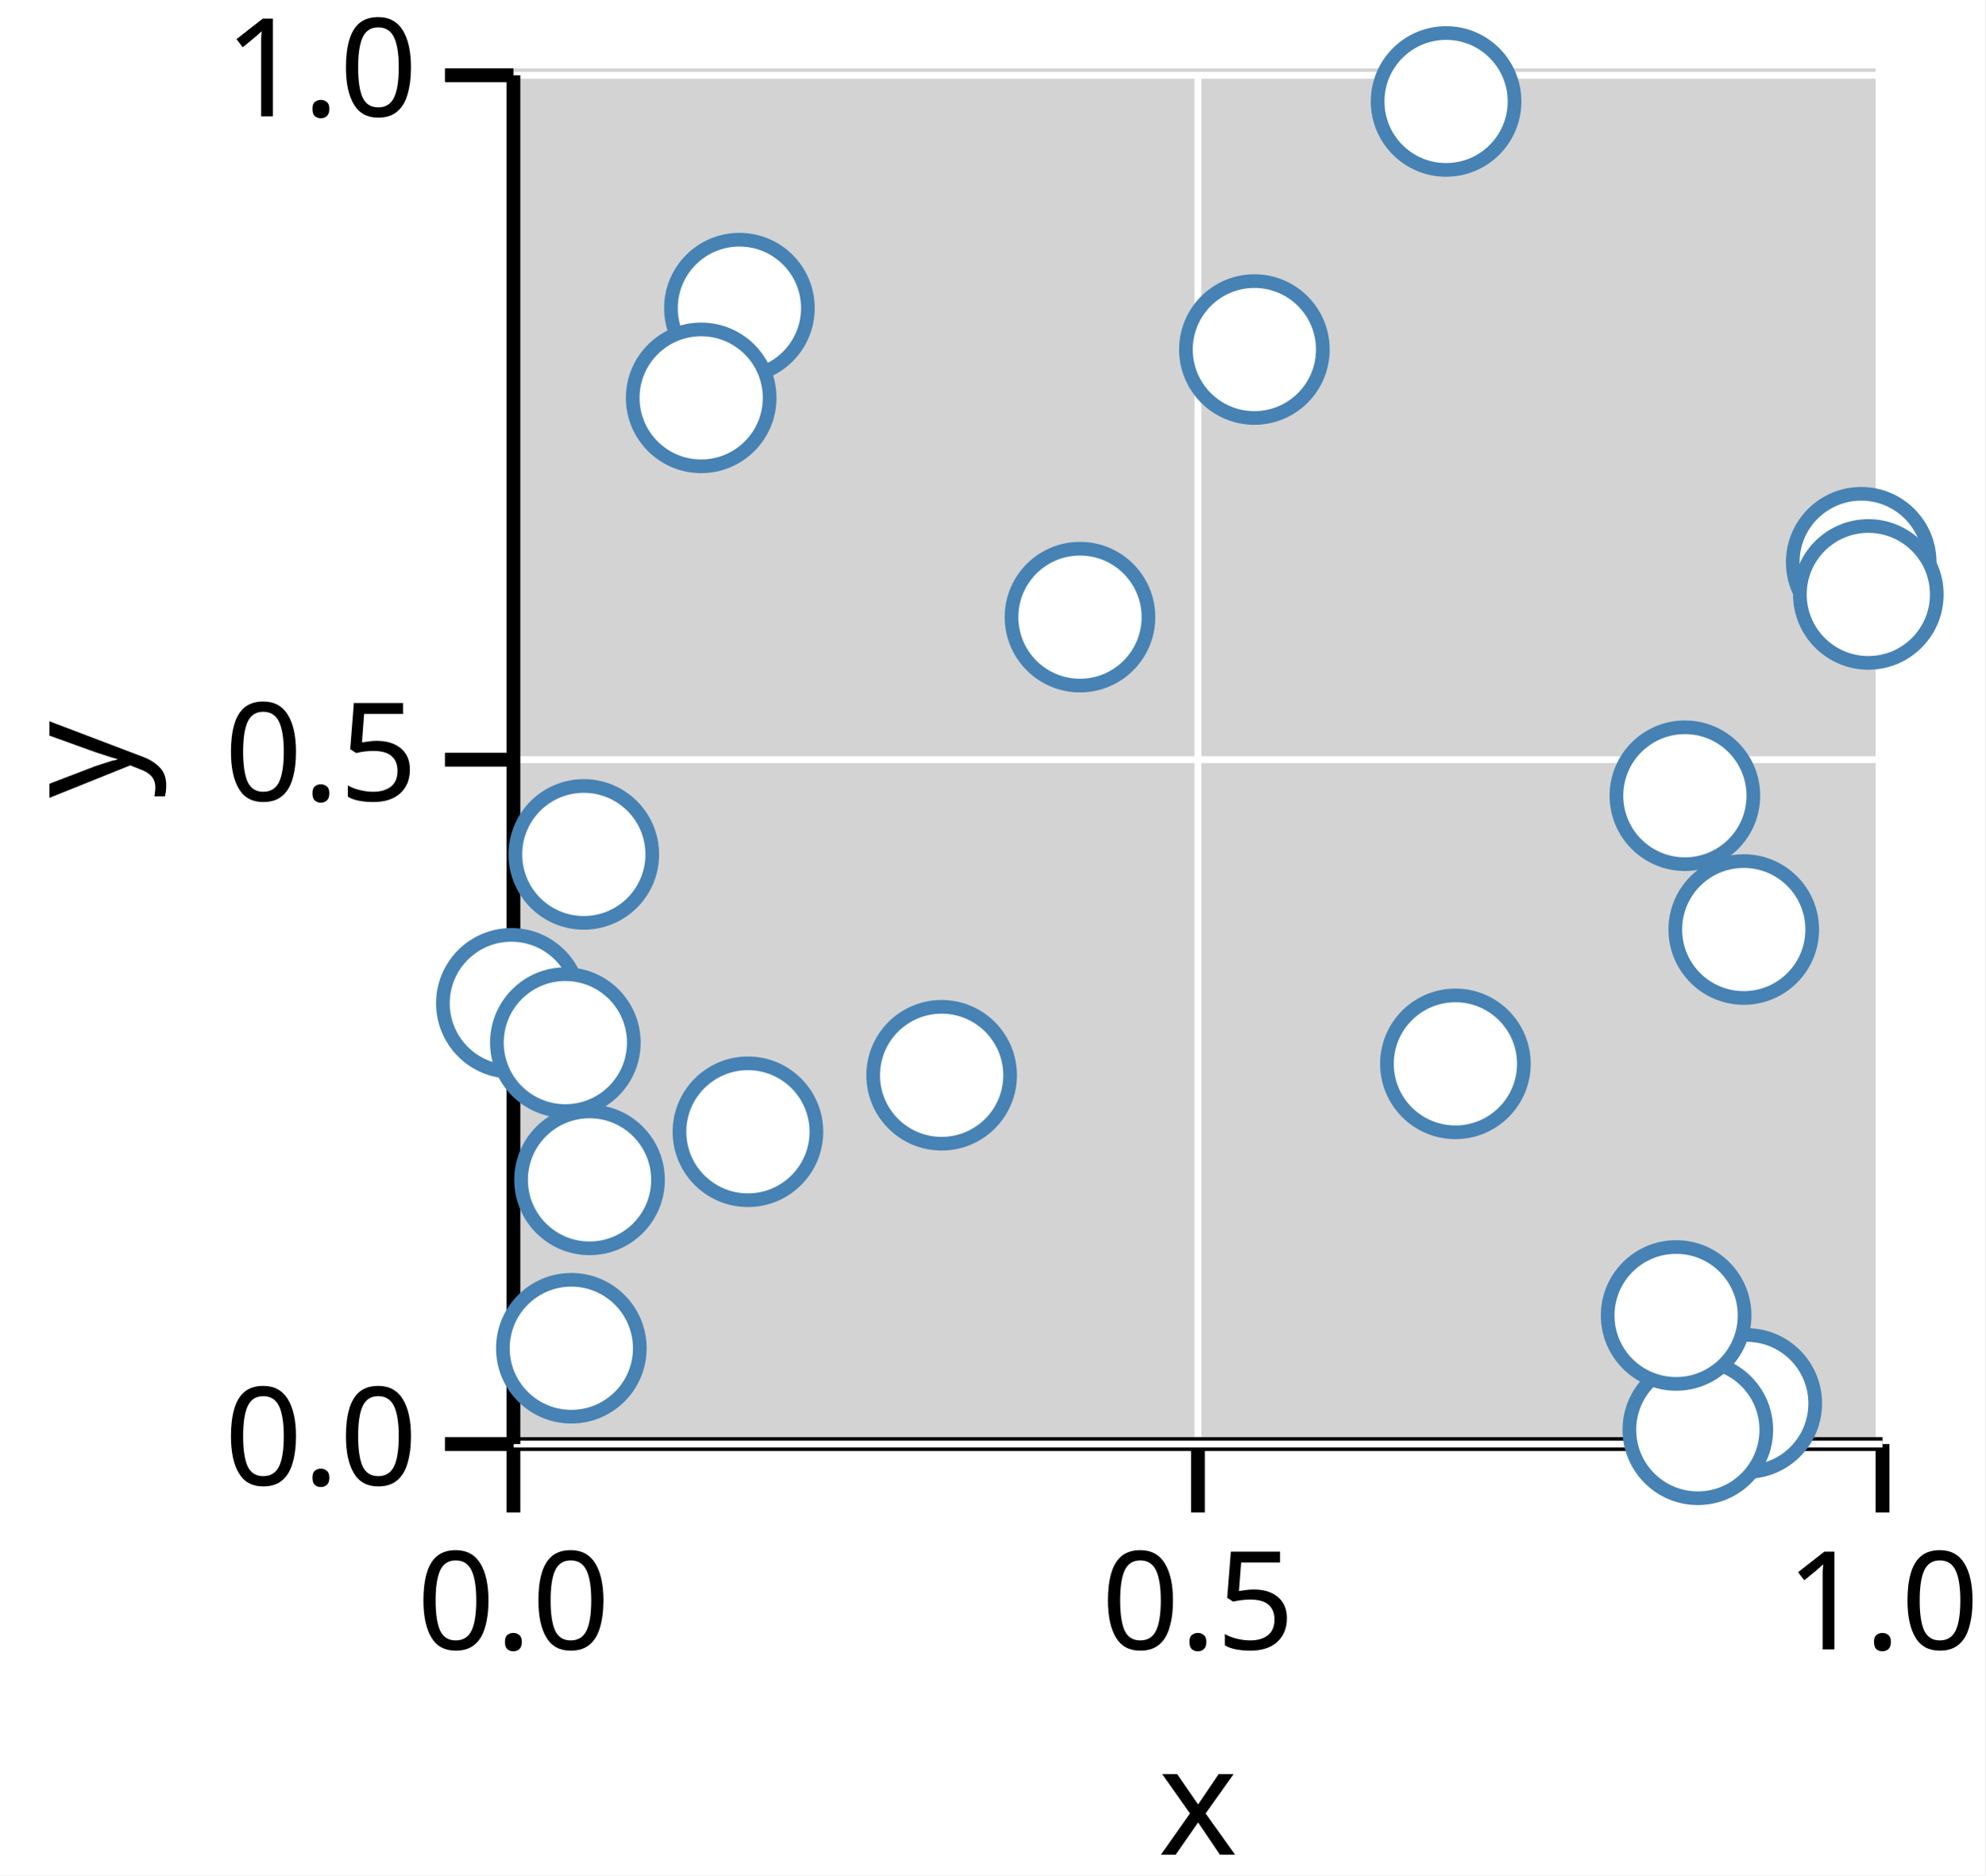
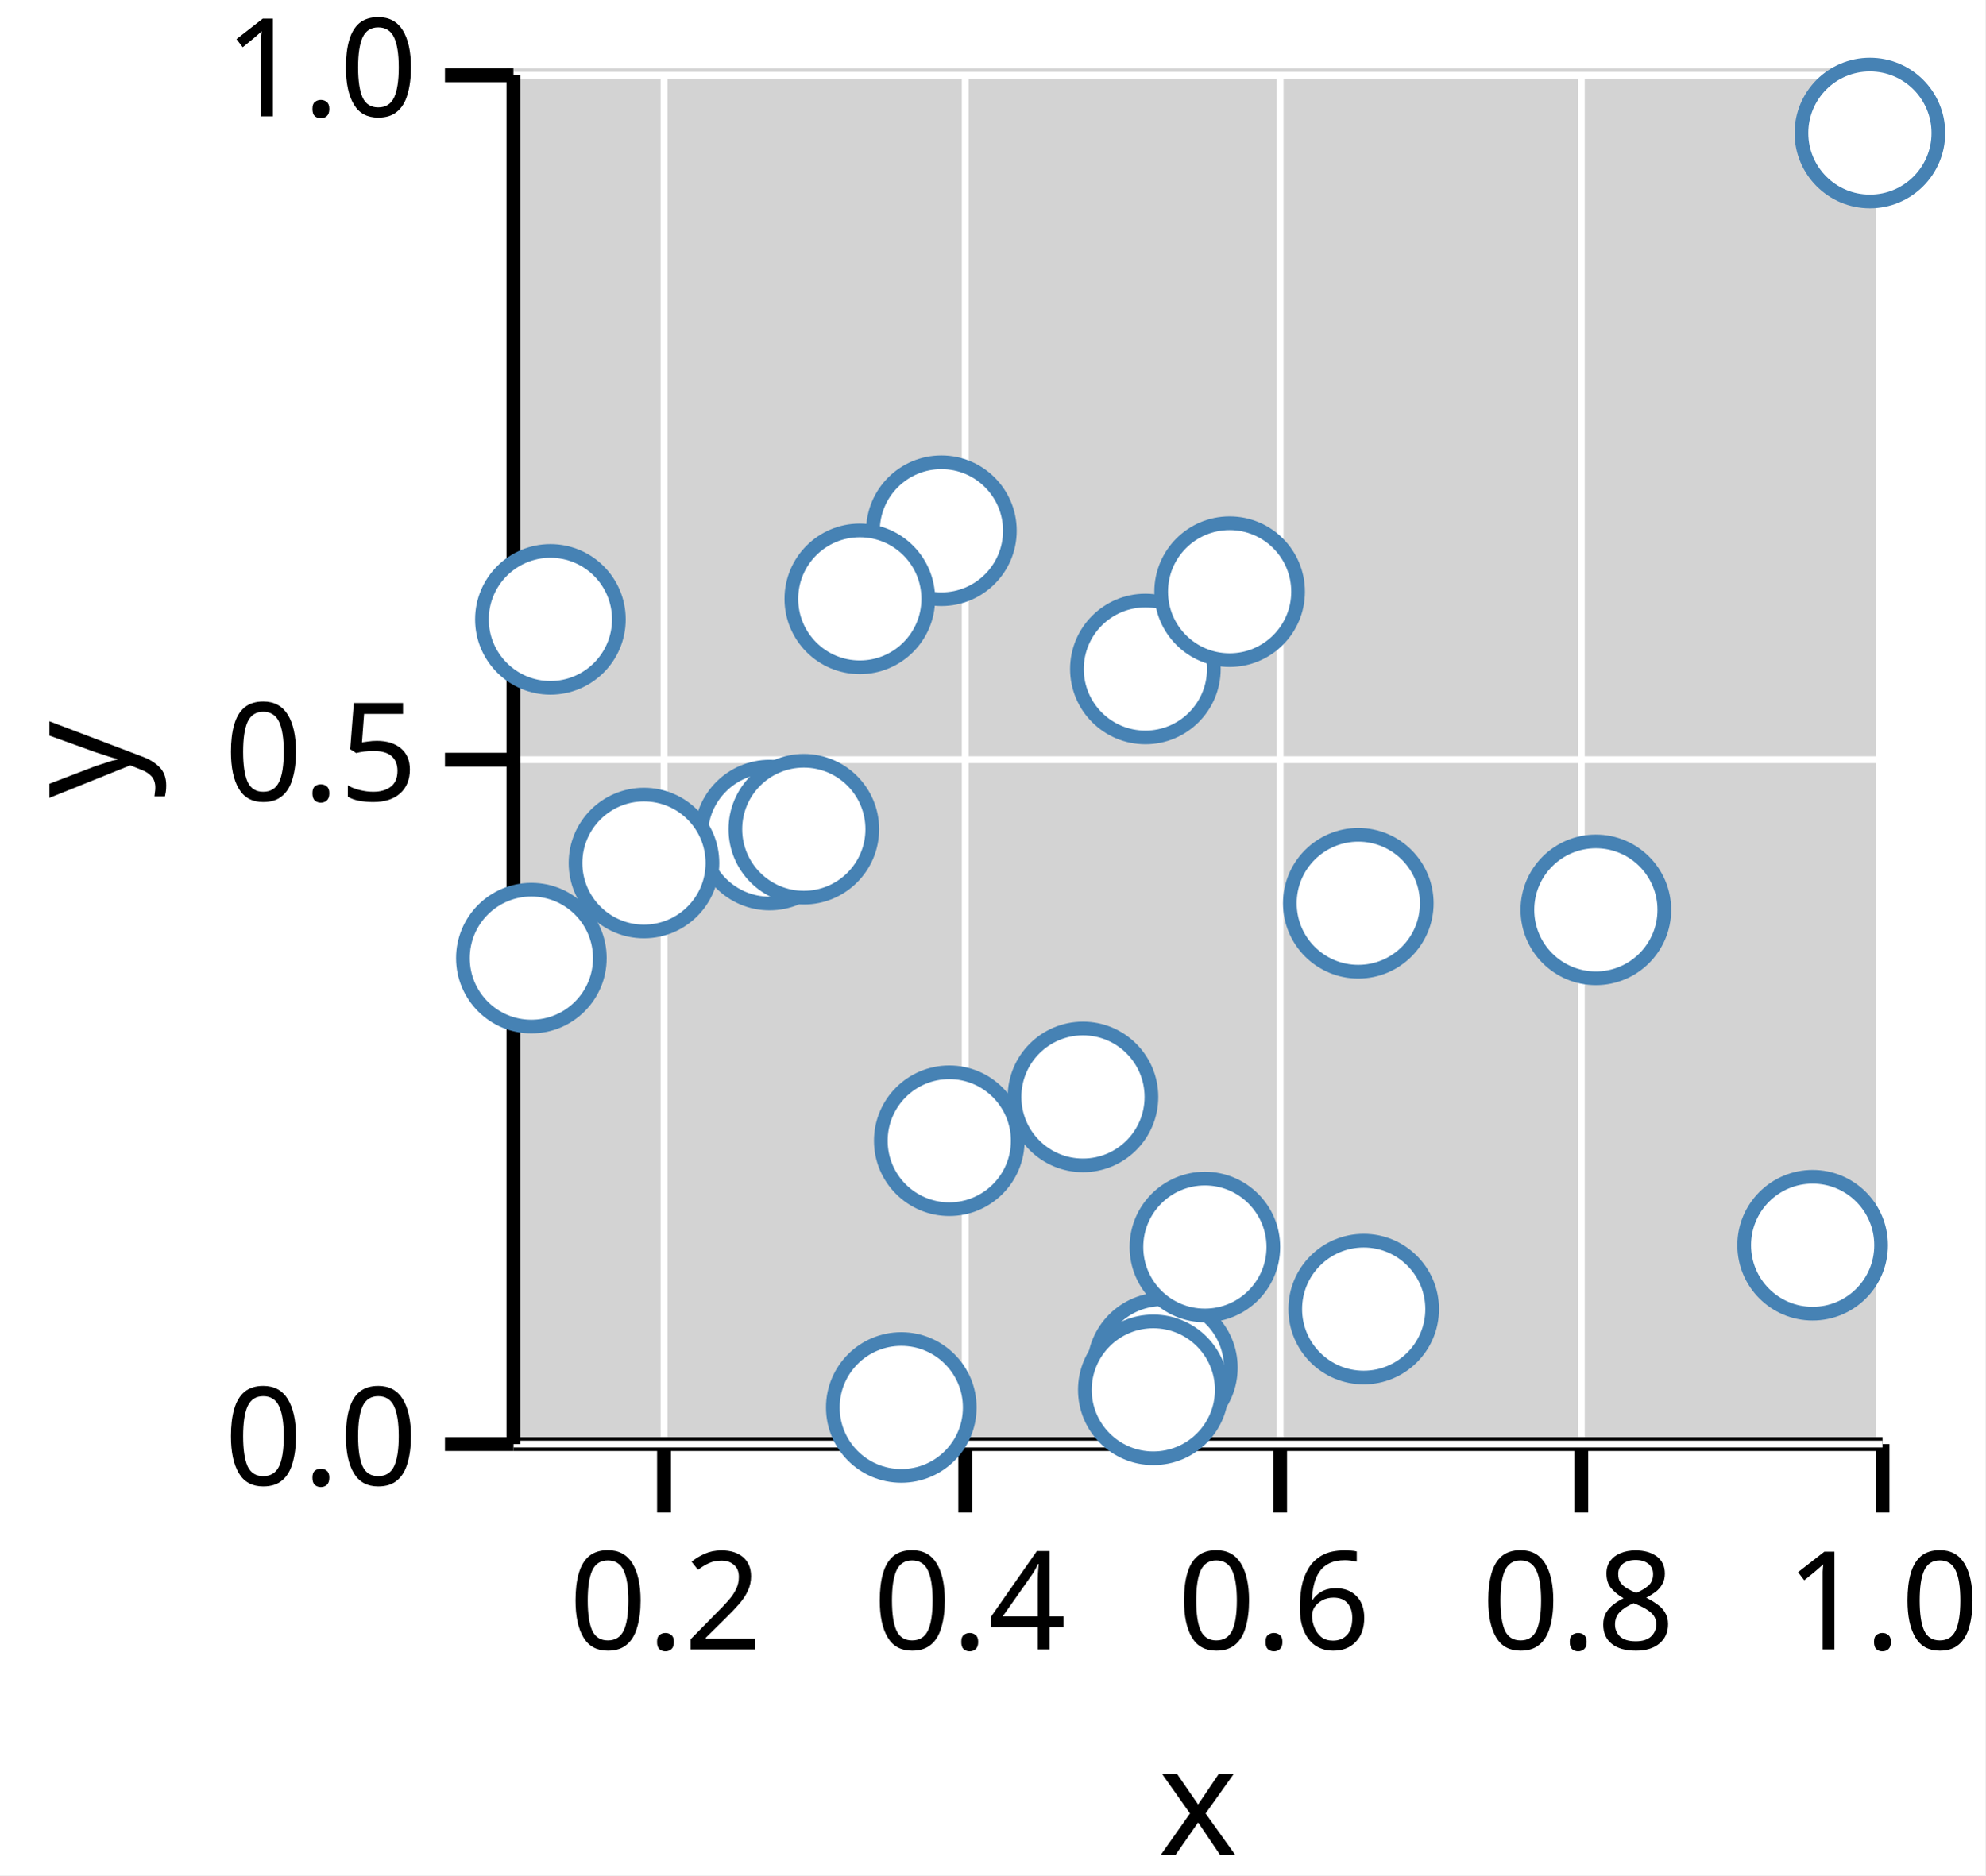
<svg xmlns="http://www.w3.org/2000/svg" version="1.1" class="marks" width="145" height="137" viewBox="0 0 145 137">
  <rect width="145" height="137" fill="white" />
  <g fill="none" stroke-miterlimit="10" transform="translate(37,5)">
    <g class="mark-group role-frame root" role="graphics-object" aria-roledescription="group mark container">
      <g transform="translate(0,0)">
        <path class="background" aria-hidden="true" d="M0,0h100v100h-100Z" fill="lightgray" />
        <g>
-           <g class="mark-group role-axis" role="graphics-symbol" aria-roledescription="axis" aria-label="X-axis titled 'x' for a linear scale with values from 0.0 to 1.0">
+           <g class="mark-group role-axis" role="graphics-symbol" aria-roledescription="axis" aria-label="X-axis titled 'x' for a linear scale with values from 0.1 to 1.0">
            <g transform="translate(0.5,100.5)">
              <path class="background" aria-hidden="true" d="M0,0h0v0h0Z" pointer-events="none" />
              <g>
                <g class="mark-rule role-axis-grid" pointer-events="none">
-                   <line transform="translate(0,0)" x2="0" y2="-100" stroke="white" stroke-width="0.5" stroke-dasharray="0" opacity="1" />
-                   <line transform="translate(50,0)" x2="0" y2="-100" stroke="white" stroke-width="0.5" stroke-dasharray="0" opacity="1" />
+                   <line transform="translate(11,0)" x2="0" y2="-100" stroke="white" stroke-width="0.5" stroke-dasharray="0" opacity="1" />
+                   <line transform="translate(33,0)" x2="0" y2="-100" stroke="white" stroke-width="0.5" stroke-dasharray="0" opacity="1" />
+                   <line transform="translate(56,0)" x2="0" y2="-100" stroke="white" stroke-width="0.5" stroke-dasharray="0" opacity="1" />
+                   <line transform="translate(78,0)" x2="0" y2="-100" stroke="white" stroke-width="0.5" stroke-dasharray="0" opacity="1" />
                  <line transform="translate(100,0)" x2="0" y2="-100" stroke="white" stroke-width="0.5" stroke-dasharray="0" opacity="1" />
                </g>
                <g class="mark-rule role-axis-tick" pointer-events="none">
-                   <line transform="translate(0,0)" x2="0" y2="5" stroke="black" stroke-width="1.01" opacity="1" />
-                   <line transform="translate(50,0)" x2="0" y2="5" stroke="black" stroke-width="1.01" opacity="1" />
+                   <line transform="translate(11,0)" x2="0" y2="5" stroke="black" stroke-width="1.01" opacity="1" />
+                   <line transform="translate(33,0)" x2="0" y2="5" stroke="black" stroke-width="1.01" opacity="1" />
+                   <line transform="translate(56,0)" x2="0" y2="5" stroke="black" stroke-width="1.01" opacity="1" />
+                   <line transform="translate(78,0)" x2="0" y2="5" stroke="black" stroke-width="1.01" opacity="1" />
                  <line transform="translate(100,0)" x2="0" y2="5" stroke="black" stroke-width="1.01" opacity="1" />
                </g>
                <g class="mark-text role-axis-label" pointer-events="none">
-                   <text text-anchor="middle" transform="translate(0,15)" font-family="sans-serif" font-size="10px" font-style="normal" font-weight="400" fill="black" opacity="1">0.0</text>
-                   <text text-anchor="middle" transform="translate(50,15)" font-family="sans-serif" font-size="10px" font-style="normal" font-weight="400" fill="black" opacity="1">0.5</text>
+                   <text text-anchor="middle" transform="translate(11.11111,15)" font-family="sans-serif" font-size="10px" font-style="normal" font-weight="400" fill="black" opacity="1">0.2</text>
+                   <text text-anchor="middle" transform="translate(33.33333,15)" font-family="sans-serif" font-size="10px" font-style="normal" font-weight="400" fill="black" opacity="1">0.4</text>
+                   <text text-anchor="middle" transform="translate(55.55556,15)" font-family="sans-serif" font-size="10px" font-style="normal" font-weight="400" fill="black" opacity="1">0.6</text>
+                   <text text-anchor="middle" transform="translate(77.77778,15)" font-family="sans-serif" font-size="10px" font-style="normal" font-weight="400" fill="black" opacity="1">0.8</text>
                  <text text-anchor="middle" transform="translate(100,15)" font-family="sans-serif" font-size="10px" font-style="normal" font-weight="400" fill="black" opacity="1">1.0</text>
                </g>
                <g class="mark-rule role-axis-domain" pointer-events="none">
                  <line transform="translate(0,0)" x2="100" y2="0" stroke="black" stroke-width="1.01" opacity="1" />
                </g>
                <g class="mark-text role-axis-title" pointer-events="none">
                  <text text-anchor="middle" transform="translate(50,30)" font-family="sans-serif" font-size="11px" font-style="normal" font-weight="400" fill="black" opacity="1">x</text>
                </g>
              </g>
              <path class="foreground" aria-hidden="true" d="" pointer-events="none" display="none" />
            </g>
          </g>
          <g class="mark-group role-axis" role="graphics-symbol" aria-roledescription="axis" aria-label="Y-axis titled 'y' for a linear scale with values from 0.0 to 1.0">
            <g transform="translate(0.5,0.5)">
              <path class="background" aria-hidden="true" d="M0,0h0v0h0Z" pointer-events="none" />
              <g>
                <g class="mark-rule role-axis-grid" pointer-events="none">
                  <line transform="translate(0,100)" x2="100" y2="0" stroke="white" stroke-width="0.5" stroke-dasharray="0" opacity="1" />
                  <line transform="translate(0,50)" x2="100" y2="0" stroke="white" stroke-width="0.5" stroke-dasharray="0" opacity="1" />
                  <line transform="translate(0,0)" x2="100" y2="0" stroke="white" stroke-width="0.5" stroke-dasharray="0" opacity="1" />
                </g>
                <g class="mark-rule role-axis-tick" pointer-events="none">
                  <line transform="translate(0,100)" x2="-5" y2="0" stroke="black" stroke-width="1.01" opacity="1" />
                  <line transform="translate(0,50)" x2="-5" y2="0" stroke="black" stroke-width="1.01" opacity="1" />
                  <line transform="translate(0,0)" x2="-5" y2="0" stroke="black" stroke-width="1.01" opacity="1" />
                </g>
                <g class="mark-text role-axis-label" pointer-events="none">
                  <text text-anchor="end" transform="translate(-7,103)" font-family="sans-serif" font-size="10px" font-style="normal" font-weight="400" fill="black" opacity="1">0.0</text>
                  <text text-anchor="end" transform="translate(-7,53)" font-family="sans-serif" font-size="10px" font-style="normal" font-weight="400" fill="black" opacity="1">0.5</text>
                  <text text-anchor="end" transform="translate(-7,3)" font-family="sans-serif" font-size="10px" font-style="normal" font-weight="400" fill="black" opacity="1">1.0</text>
                </g>
                <g class="mark-rule role-axis-domain" pointer-events="none">
                  <line transform="translate(0,100)" x2="0" y2="-100" stroke="black" stroke-width="1.01" opacity="1" />
                </g>
                <g class="mark-text role-axis-title" pointer-events="none">
                  <text text-anchor="middle" transform="translate(-26,50) rotate(-90) translate(0,-2)" font-family="sans-serif" font-size="11px" font-style="normal" font-weight="400" fill="black" opacity="1">y</text>
                </g>
              </g>
              <path class="foreground" aria-hidden="true" d="" pointer-events="none" display="none" />
            </g>
          </g>
          <g class="mark-group role-scope" role="graphics-object" aria-roledescription="group mark container">
            <g transform="translate(0,0)">
              <path class="background" aria-hidden="true" d="M0,0h0v0h0Z" />
              <g>
                <g class="mark-symbol role-mark points" role="graphics-symbol" aria-roledescription="symbol mark container">
-                   <path transform="translate(68.62282,2.412145)" d="M5,0A5,5,0,1,1,-5,0A5,5,0,1,1,5,0" fill="white" stroke="steelblue" stroke-width="1" opacity="1" />
-                   <path transform="translate(86.06554,53.13358)" d="M5,0A5,5,0,1,1,-5,0A5,5,0,1,1,5,0" fill="white" stroke="steelblue" stroke-width="1" opacity="1" />
-                   <path transform="translate(5.64125,57.42122)" d="M5,0A5,5,0,1,1,-5,0A5,5,0,1,1,5,0" fill="white" stroke="steelblue" stroke-width="1" opacity="1" />
-                   <path transform="translate(17.00737,17.51188)" d="M5,0A5,5,0,1,1,-5,0A5,5,0,1,1,5,0" fill="white" stroke="steelblue" stroke-width="1" opacity="1" />
-                   <path transform="translate(90.58374,97.53254)" d="M5,0A5,5,0,1,1,-5,0A5,5,0,1,1,5,0" fill="white" stroke="steelblue" stroke-width="1" opacity="1" />
-                   <path transform="translate(0.3502825,68.29931)" d="M5,0A5,5,0,1,1,-5,0A5,5,0,1,1,5,0" fill="white" stroke="steelblue" stroke-width="1" opacity="1" />
-                   <path transform="translate(41.88275,40.08607)" d="M5,0A5,5,0,1,1,-5,0A5,5,0,1,1,5,0" fill="white" stroke="steelblue" stroke-width="1" opacity="1" />
-                   <path transform="translate(69.30405,72.72206)" d="M5,0A5,5,0,1,1,-5,0A5,5,0,1,1,5,0" fill="white" stroke="steelblue" stroke-width="1" opacity="1" />
-                   <path transform="translate(31.77743,73.55585)" d="M5,0A5,5,0,1,1,-5,0A5,5,0,1,1,5,0" fill="white" stroke="steelblue" stroke-width="1" opacity="1" />
-                   <path transform="translate(17.62921,77.68378)" d="M5,0A5,5,0,1,1,-5,0A5,5,0,1,1,5,0" fill="white" stroke="steelblue" stroke-width="1" opacity="1" />
-                   <path transform="translate(4.293507,71.17009)" d="M5,0A5,5,0,1,1,-5,0A5,5,0,1,1,5,0" fill="white" stroke="steelblue" stroke-width="1" opacity="1" />
-                   <path transform="translate(87.01161,99.45656)" d="M5,0A5,5,0,1,1,-5,0A5,5,0,1,1,5,0" fill="white" stroke="steelblue" stroke-width="1" opacity="1" />
-                   <path transform="translate(98.94339,36.07557)" d="M5,0A5,5,0,1,1,-5,0A5,5,0,1,1,5,0" fill="white" stroke="steelblue" stroke-width="1" opacity="1" />
-                   <path transform="translate(54.62119,20.53587)" d="M5,0A5,5,0,1,1,-5,0A5,5,0,1,1,5,0" fill="white" stroke="steelblue" stroke-width="1" opacity="1" />
-                   <path transform="translate(85.42613,91.10316)" d="M5,0A5,5,0,1,1,-5,0A5,5,0,1,1,5,0" fill="white" stroke="steelblue" stroke-width="1" opacity="1" />
-                   <path transform="translate(4.730222,93.49919)" d="M5,0A5,5,0,1,1,-5,0A5,5,0,1,1,5,0" fill="white" stroke="steelblue" stroke-width="1" opacity="1" />
-                   <path transform="translate(14.21457,24.0663)" d="M5,0A5,5,0,1,1,-5,0A5,5,0,1,1,5,0" fill="white" stroke="steelblue" stroke-width="1" opacity="1" />
-                   <path transform="translate(6.059784,81.19834)" d="M5,0A5,5,0,1,1,-5,0A5,5,0,1,1,5,0" fill="white" stroke="steelblue" stroke-width="1" opacity="1" />
-                   <path transform="translate(99.46456,38.42743)" d="M5,0A5,5,0,1,1,-5,0A5,5,0,1,1,5,0" fill="white" stroke="steelblue" stroke-width="1" opacity="1" />
-                   <path transform="translate(90.36524,62.90832)" d="M5,0A5,5,0,1,1,-5,0A5,5,0,1,1,5,0" fill="white" stroke="steelblue" stroke-width="1" opacity="1" />
+                   <path transform="translate(31.76117,33.77384)" d="M5,0A5,5,0,1,1,-5,0A5,5,0,1,1,5,0" fill="white" stroke="steelblue" stroke-width="1" opacity="1" />
+                   <path transform="translate(19.20891,56.00765)" d="M5,0A5,5,0,1,1,-5,0A5,5,0,1,1,5,0" fill="white" stroke="steelblue" stroke-width="1" opacity="1" />
+                   <path transform="translate(10.03645,58.04992)" d="M5,0A5,5,0,1,1,-5,0A5,5,0,1,1,5,0" fill="white" stroke="steelblue" stroke-width="1" opacity="1" />
+                   <path transform="translate(32.33591,78.33906)" d="M5,0A5,5,0,1,1,-5,0A5,5,0,1,1,5,0" fill="white" stroke="steelblue" stroke-width="1" opacity="1" />
+                   <path transform="translate(3.201941,40.24973)" d="M5,0A5,5,0,1,1,-5,0A5,5,0,1,1,5,0" fill="white" stroke="steelblue" stroke-width="1" opacity="1" />
+                   <path transform="translate(47.90027,94.91945)" d="M5,0A5,5,0,1,1,-5,0A5,5,0,1,1,5,0" fill="white" stroke="steelblue" stroke-width="1" opacity="1" />
+                   <path transform="translate(25.80084,38.75001)" d="M5,0A5,5,0,1,1,-5,0A5,5,0,1,1,5,0" fill="white" stroke="steelblue" stroke-width="1" opacity="1" />
+                   <path transform="translate(62.60527,90.63861)" d="M5,0A5,5,0,1,1,-5,0A5,5,0,1,1,5,0" fill="white" stroke="steelblue" stroke-width="1" opacity="1" />
+                   <path transform="translate(62.21075,60.98908)" d="M5,0A5,5,0,1,1,-5,0A5,5,0,1,1,5,0" fill="white" stroke="steelblue" stroke-width="1" opacity="1" />
+                   <path transform="translate(46.65959,43.87396)" d="M5,0A5,5,0,1,1,-5,0A5,5,0,1,1,5,0" fill="white" stroke="steelblue" stroke-width="1" opacity="1" />
+                   <path transform="translate(79.56245,61.47083)" d="M5,0A5,5,0,1,1,-5,0A5,5,0,1,1,5,0" fill="white" stroke="steelblue" stroke-width="1" opacity="1" />
+                   <path transform="translate(1.811651,64.99766)" d="M5,0A5,5,0,1,1,-5,0A5,5,0,1,1,5,0" fill="white" stroke="steelblue" stroke-width="1" opacity="1" />
+                   <path transform="translate(95.39631,85.97185)" d="M5,0A5,5,0,1,1,-5,0A5,5,0,1,1,5,0" fill="white" stroke="steelblue" stroke-width="1" opacity="1" />
+                   <path transform="translate(42.10015,75.13941)" d="M5,0A5,5,0,1,1,-5,0A5,5,0,1,1,5,0" fill="white" stroke="steelblue" stroke-width="1" opacity="1" />
+                   <path transform="translate(47.23837,96.53796)" d="M5,0A5,5,0,1,1,-5,0A5,5,0,1,1,5,0" fill="white" stroke="steelblue" stroke-width="1" opacity="1" />
+                   <path transform="translate(51.00512,86.10422)" d="M5,0A5,5,0,1,1,-5,0A5,5,0,1,1,5,0" fill="white" stroke="steelblue" stroke-width="1" opacity="1" />
+                   <path transform="translate(99.57858,4.718426)" d="M5,0A5,5,0,1,1,-5,0A5,5,0,1,1,5,0" fill="white" stroke="steelblue" stroke-width="1" opacity="1" />
+                   <path transform="translate(28.83036,97.82518)" d="M5,0A5,5,0,1,1,-5,0A5,5,0,1,1,5,0" fill="white" stroke="steelblue" stroke-width="1" opacity="1" />
+                   <path transform="translate(21.71163,55.57919)" d="M5,0A5,5,0,1,1,-5,0A5,5,0,1,1,5,0" fill="white" stroke="steelblue" stroke-width="1" opacity="1" />
+                   <path transform="translate(52.81242,38.22609)" d="M5,0A5,5,0,1,1,-5,0A5,5,0,1,1,5,0" fill="white" stroke="steelblue" stroke-width="1" opacity="1" />
                </g>
              </g>
              <path class="foreground" aria-hidden="true" d="" display="none" />
            </g>
          </g>
        </g>
        <path class="foreground" aria-hidden="true" d="" display="none" />
      </g>
    </g>
  </g>
</svg>
